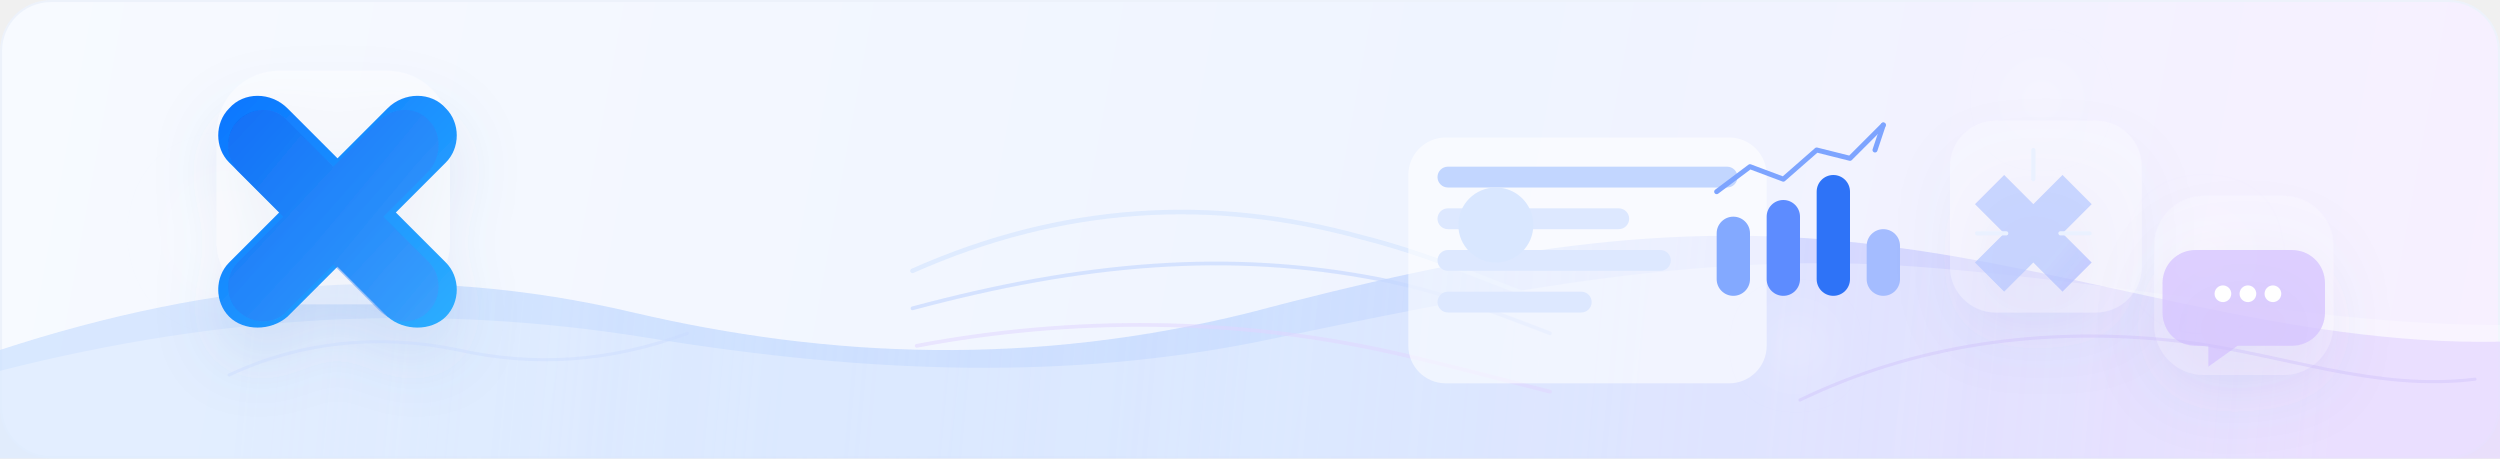
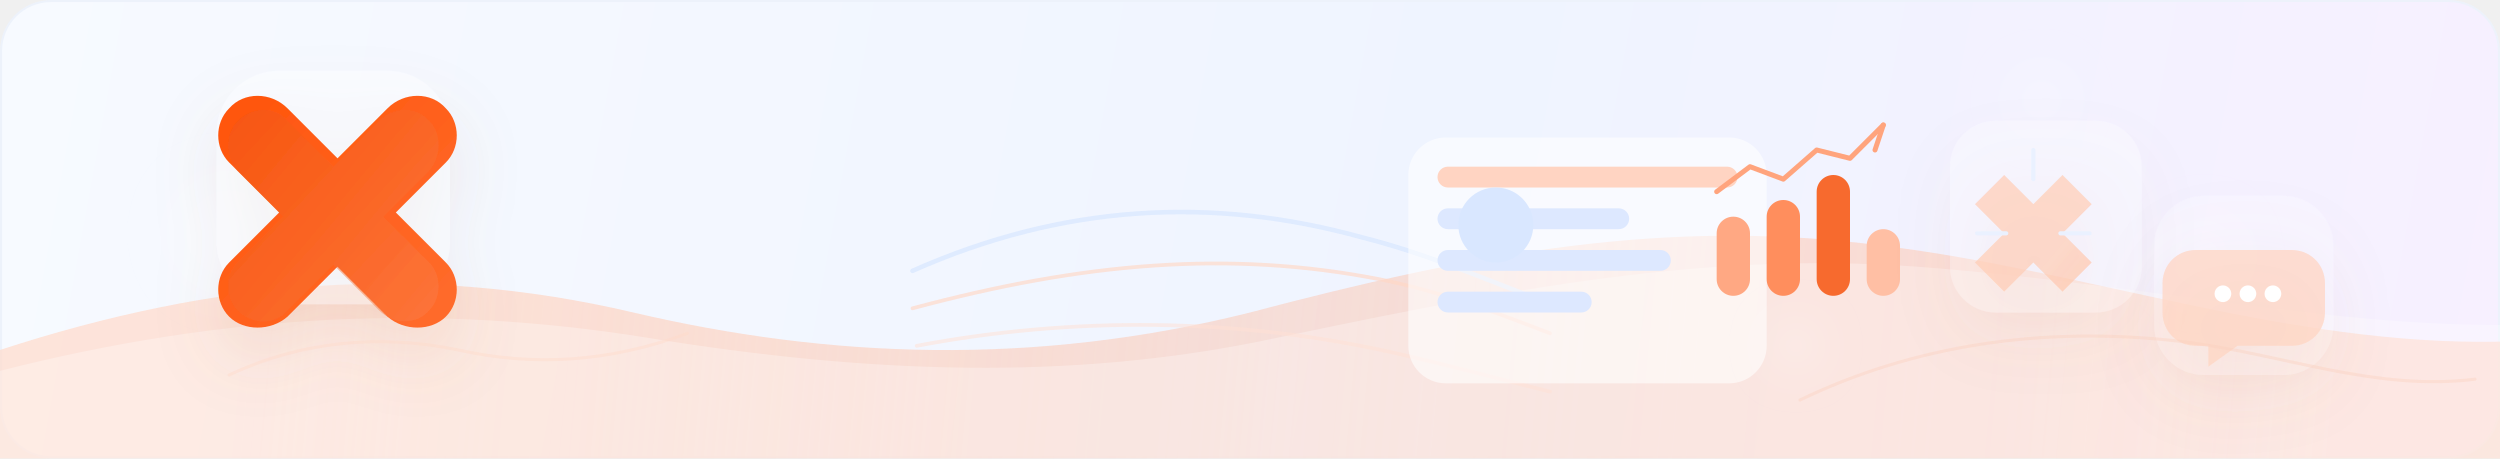
<svg xmlns="http://www.w3.org/2000/svg" width="1200" height="220" viewBox="0 0 1200 220" fill="none">
  <defs>
    <linearGradient id="bg" x1="0" y1="0" x2="1200" y2="220" gradientUnits="userSpaceOnUse">
      <stop stop-color="#F7FAFF" />
      <stop offset="0.58" stop-color="#EFF4FF" />
      <stop offset="1" stop-color="#F7F0FF" />
    </linearGradient>
    <linearGradient id="wave" x1="120" y1="102" x2="1120" y2="194" gradientUnits="userSpaceOnUse">
-       <stop stop-color="#CDE1FF" stop-opacity="0.85" />
-       <stop offset="0.5" stop-color="#9CC0FF" stop-opacity="0.45" />
-       <stop offset="1" stop-color="#D8C4FF" stop-opacity="0.74" />
+       <stop stop-color="#ffdccd" stop-opacity="0.85" />
+       <stop offset="0.5" stop-color="#ffba9c" stop-opacity="0.45" />
+       <stop offset="1" stop-color="#ffd6c4" stop-opacity="0.74" />
    </linearGradient>
    <linearGradient id="xBlue" x1="118" y1="40" x2="268" y2="180" gradientUnits="userSpaceOnUse">
-       <stop stop-color="#0C77FF" />
-       <stop offset="1" stop-color="#38C1FF" />
+       <stop stop-color="#ff550c" />
+       <stop offset="1" stop-color="#ff7438" />
    </linearGradient>
    <linearGradient id="xShadow" x1="80" y1="52" x2="246" y2="190" gradientUnits="userSpaceOnUse">
-       <stop stop-color="#0A5DEB" />
-       <stop offset="1" stop-color="#5EA5FF" />
+       <stop stop-color="#eb4e0a" />
+       <stop offset="1" stop-color="#ff8e5e" />
    </linearGradient>
    <linearGradient id="cube" x1="1010" y1="92" x2="1128" y2="192" gradientUnits="userSpaceOnUse">
-       <stop stop-color="#B7C8FF" stop-opacity="0.72" />
-       <stop offset="1" stop-color="#8C6CFF" stop-opacity="0.66" />
+       <stop stop-color="#ffcdb7" stop-opacity="0.72" />
+       <stop offset="1" stop-color="#ff986c" stop-opacity="0.66" />
    </linearGradient>
    <filter id="softShadow" x="0" y="0" width="1200" height="220" filterUnits="userSpaceOnUse" color-interpolation-filters="sRGB">
-       <feDropShadow dx="0" dy="14" stdDeviation="16" flood-color="#5C7BBC" flood-opacity="0.14" />
+       <feDropShadow dx="0" dy="14" stdDeviation="16" flood-color="#bc795c" flood-opacity="0.14" />
    </filter>
    <filter id="glow" x="0" y="0" width="1200" height="220" filterUnits="userSpaceOnUse" color-interpolation-filters="sRGB">
      <feGaussianBlur stdDeviation="10" result="blur" />
      <feColorMatrix in="blur" type="matrix" values="1 0 0 0 0.25 0 1 0 0 0.42 0 0 1 0 0.95 0 0 0 0.26 0" />
    </filter>
  </defs>
  <rect x="0.5" y="0.5" width="1199" height="219" rx="24" fill="url(#bg)" stroke="#EDF2FB" />
  <path d="M0 168C104 134 202 126 304 150C398 172 496 176 600 150C706 122 800 104 904 118C1002 130 1098 166 1200 164V220H0V168Z" fill="url(#wave)" opacity="0.88" />
  <path d="M0 178C110 150 210 146 310 162C420 180 514 182 604 164C710 142 812 120 920 128C1026 136 1112 156 1200 156V220H0V178Z" fill="#FFFFFF" opacity="0.28" />
  <g filter="url(#glow)" opacity="0.9">
    <circle cx="110" cy="112" r="28" fill="#DCEBFF" />
-     <circle cx="1058" cy="122" r="18" fill="#CDBDFF" />
-     <circle cx="980" cy="48" r="14" fill="#D6E7FF" />
+     <circle cx="1058" cy="122" r="18" fill="#ffd1bd" />
+     <circle cx="980" cy="48" r="14" fill="#ffe2d6" />
    <circle cx="862" cy="166" r="12" fill="#E2D7FF" />
  </g>
  <g filter="url(#softShadow)">
    <rect x="104" y="34" width="112" height="112" rx="30" fill="#FFFFFF" fill-opacity="0.35" />
    <path d="M138 52L162 76L186 52C194 44 207 44 214 52C221 59 221 71 214 78L190 102L214 126C221 133 221 145 214 152C207 159 194 159 186 152L162 128L138 152C130 159 117 159 110 152C103 145 103 133 110 126L134 102L110 78C103 71 103 59 110 52C117 44 130 44 138 52Z" fill="url(#xBlue)" />
    <path d="M138 58L160 80L182 58C189 51 200 51 206 58C212 64 212 75 206 82L184 104L206 126C212 132 212 143 206 149C200 156 189 156 182 149L160 127L138 149C132 156 121 156 114 149C108 143 108 132 114 126L136 104L114 82C108 75 108 64 114 58C121 51 132 51 138 58Z" fill="url(#xShadow)" opacity="0.45" />
  </g>
  <g>
    <path d="M438 130C510 98 582 94 654 114C682 121 708 132 734 142" stroke="#D8E7FF" stroke-width="2.2" stroke-linecap="round" opacity="0.72" />
-     <path d="M438 148C520 126 590 120 662 134C692 140 718 150 744 160" stroke="#C6D8FF" stroke-width="1.8" stroke-linecap="round" opacity="0.66" />
-     <path d="M440 166C514 152 594 152 672 170C698 176 720 182 744 188" stroke="#E1D4FF" stroke-width="1.8" stroke-linecap="round" opacity="0.52" />
+     <path d="M438 148C520 126 590 120 662 134C692 140 718 150 744 160" stroke="#ffd7c6" stroke-width="1.8" stroke-linecap="round" opacity="0.66" />
+     <path d="M440 166C514 152 594 152 672 170C698 176 720 182 744 188" stroke="#ffe1d4" stroke-width="1.8" stroke-linecap="round" opacity="0.52" />
    <rect x="676" y="66" width="172" height="118" rx="18" fill="white" fill-opacity="0.58" />
-     <rect x="690" y="80" width="144" height="10" rx="5" fill="#C2D6FF" />
+     <rect x="690" y="80" width="144" height="10" rx="5" fill="#ffd4c2" />
    <rect x="690" y="100" width="92" height="10" rx="5" fill="#DDE8FF" />
    <rect x="690" y="120" width="112" height="10" rx="5" fill="#DDE8FF" />
    <rect x="690" y="140" width="74" height="10" rx="5" fill="#DDE8FF" />
    <circle cx="718" cy="108" r="18" fill="#D9E7FF" />
-     <rect x="824" y="104" width="16" height="38" rx="8" fill="#83A9FF" />
-     <rect x="848" y="96" width="16" height="46" rx="8" fill="#5D8CFF" />
-     <rect x="872" y="84" width="16" height="58" rx="8" fill="#2E73F7" />
-     <rect x="896" y="110" width="16" height="32" rx="8" fill="#A4BCFF" />
-     <path d="M824 92L840 80L856 86L872 72L888 76L904 60" stroke="#7DA4FF" stroke-width="2.4" stroke-linecap="round" stroke-linejoin="round" />
-     <path d="M904 60L900 72" stroke="#7DA4FF" stroke-width="2.4" stroke-linecap="round" />
+     <rect x="824" y="104" width="16" height="38" rx="8" fill="#ffa883" />
+     <rect x="848" y="96" width="16" height="46" rx="8" fill="#ff8e5d" />
+     <rect x="872" y="84" width="16" height="58" rx="8" fill="#f76a2e" />
+     <rect x="896" y="110" width="16" height="32" rx="8" fill="#ffbfa4" />
+     <path d="M824 92L840 80L856 86L872 72L888 76L904 60" stroke="#ffa47d" stroke-width="2.4" stroke-linecap="round" stroke-linejoin="round" />
+     <path d="M904 60L900 72" stroke="#ffa47d" stroke-width="2.4" stroke-linecap="round" />
  </g>
  <g filter="url(#softShadow)">
    <rect x="936" y="58" width="92" height="92" rx="22" fill="#FFFFFF" fill-opacity="0.28" />
    <path d="M962 84L976 98L990 84L1004 98L990 112L1004 126L990 140L976 126L962 140L948 126L962 112L948 98L962 84Z" fill="url(#cube)" />
    <path d="M976 72V86" stroke="#EAF1FF" stroke-width="2" stroke-linecap="round" />
    <path d="M949 112H963" stroke="#EAF1FF" stroke-width="2" stroke-linecap="round" />
    <path d="M989 112H1003" stroke="#EAF1FF" stroke-width="2" stroke-linecap="round" />
  </g>
  <g filter="url(#softShadow)">
    <rect x="1034" y="94" width="86" height="86" rx="24" fill="#FFFFFF" fill-opacity="0.18" />
-     <path d="M1054 120H1100C1109 120 1116 127 1116 136V150C1116 159 1109 166 1100 166H1074L1060 176V166H1054C1045 166 1038 159 1038 150V136C1038 127 1045 120 1054 120Z" fill="#D6C4FF" fill-opacity="0.76" />
+     <path d="M1054 120H1100C1109 120 1116 127 1116 136V150C1116 159 1109 166 1100 166H1074L1060 176V166H1054C1045 166 1038 159 1038 150V136C1038 127 1045 120 1054 120Z" fill="#ffd6c4" fill-opacity="0.76" />
    <circle cx="1067" cy="141" r="4" fill="#FFFFFF" />
    <circle cx="1079" cy="141" r="4" fill="#FFFFFF" />
    <circle cx="1091" cy="141" r="4" fill="#FFFFFF" />
  </g>
  <g opacity="0.4">
-     <path d="M110 180C144 164 182 160 220 168C256 176 292 174 330 160" stroke="#C9D9FF" stroke-width="1.5" stroke-linecap="round" />
-     <path d="M864 192C918 166 980 156 1048 164C1096 170 1140 188 1188 182" stroke="#CDBDFB" stroke-width="1.5" stroke-linecap="round" />
+     <path d="M110 180C144 164 182 160 220 168C256 176 292 174 330 160" stroke="#ffd9c9" stroke-width="1.5" stroke-linecap="round" />
+     <path d="M864 192C918 166 980 156 1048 164C1096 170 1140 188 1188 182" stroke="#fbd0bd" stroke-width="1.5" stroke-linecap="round" />
  </g>
</svg>
